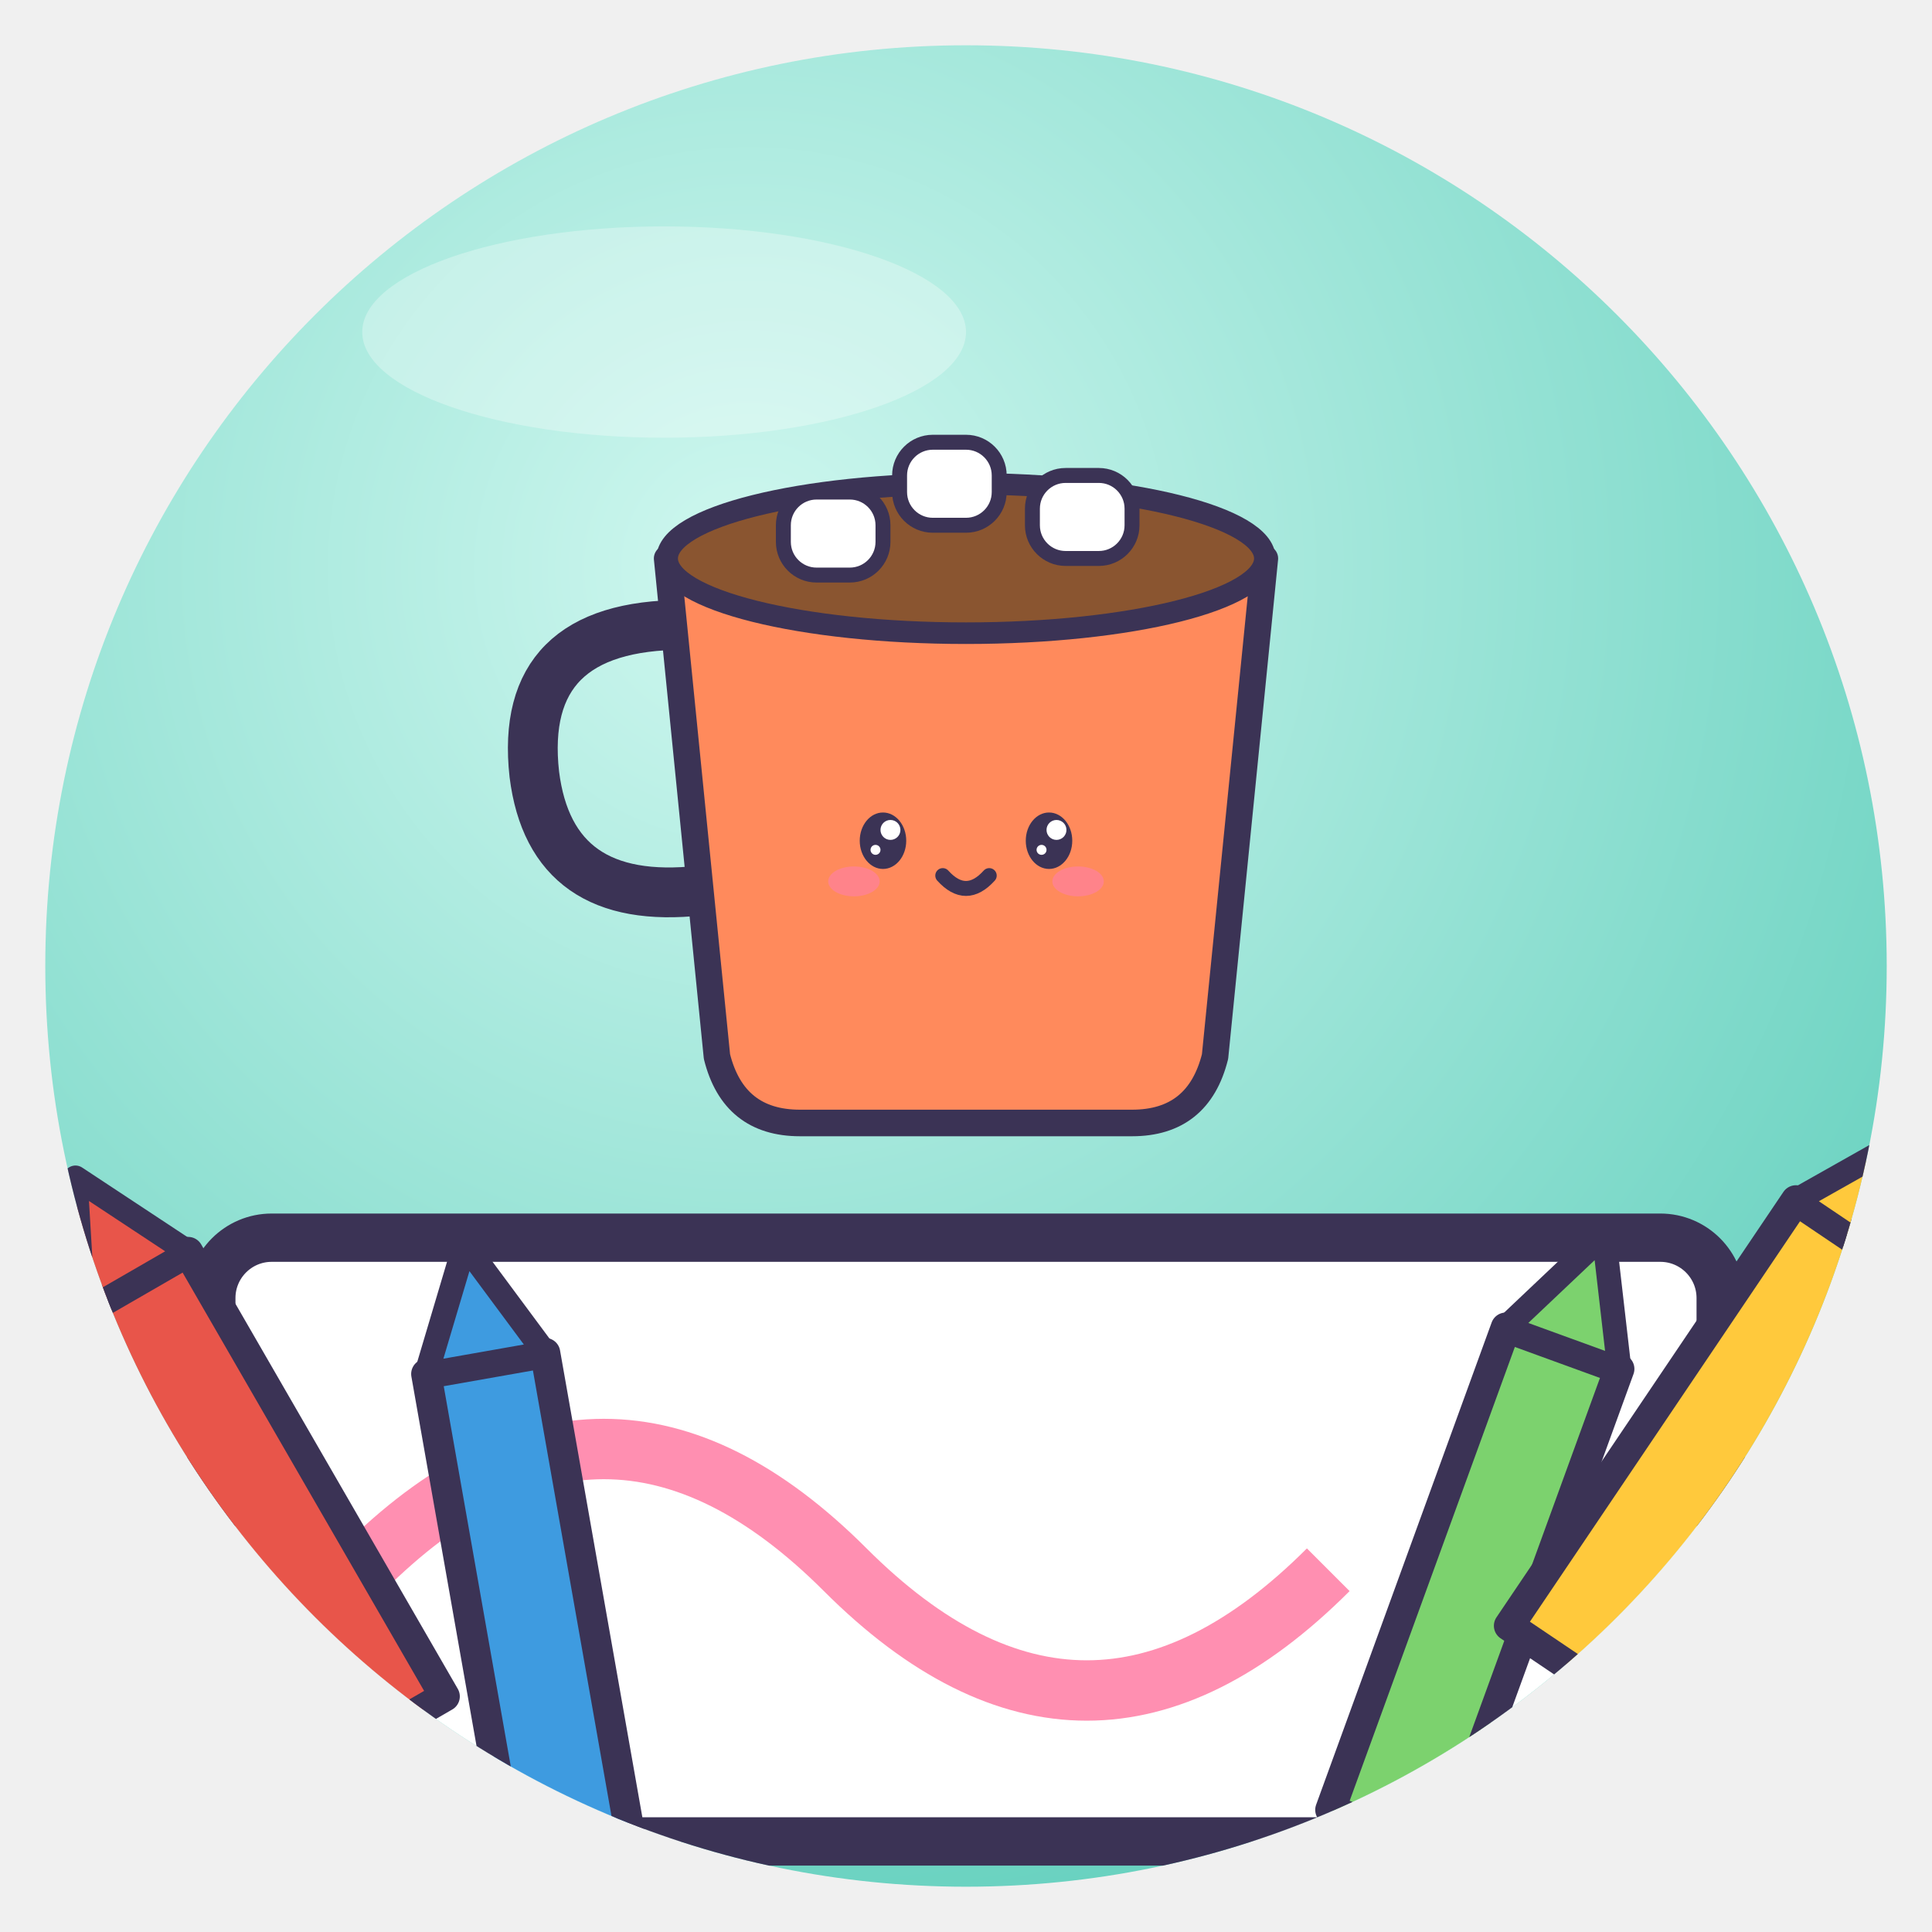
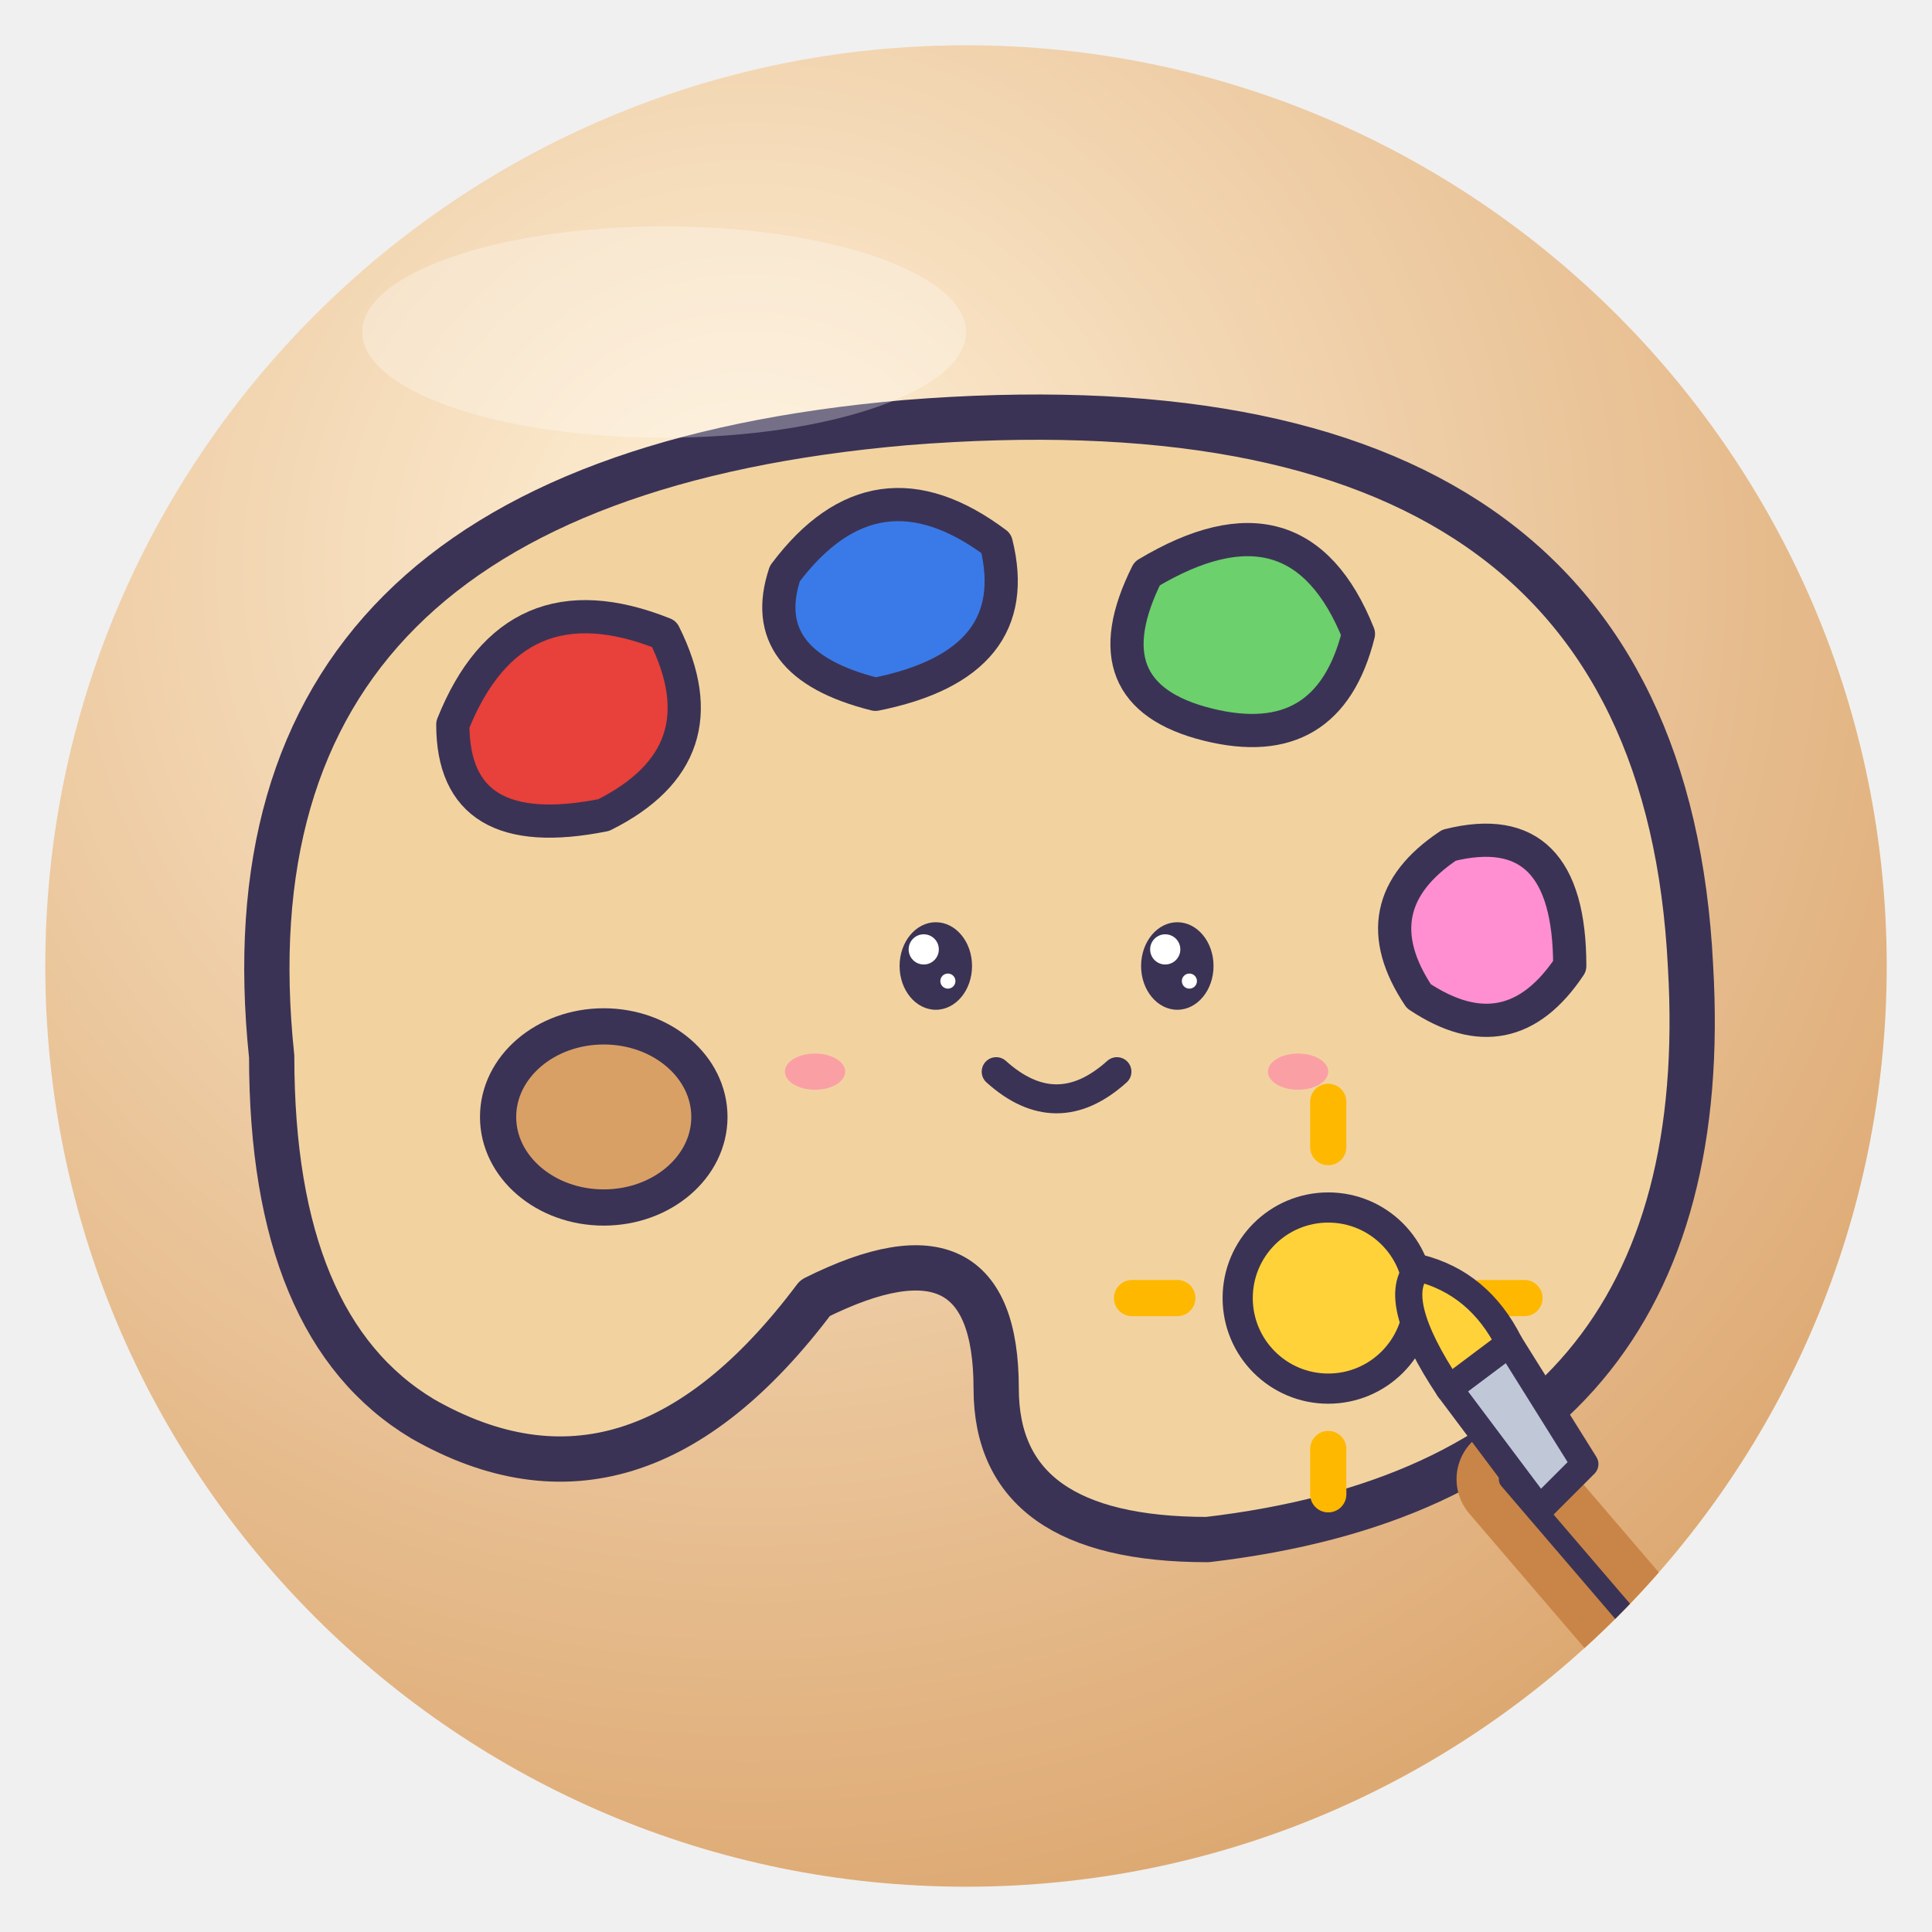
<svg xmlns="http://www.w3.org/2000/svg" viewBox="0 0 128 128" width="128" height="128">
  <defs>
    <radialGradient id="g" cx="38%" cy="28%" r="85%">
-       <stop offset="0" stop-color="#CFF7EF" />
-       <stop offset="1" stop-color="#5CCDBA" />
+       <stop offset="0" stop-color="#FFF1D8" />
+       <stop offset="1" stop-color="#D9A066" />
    </radialGradient>
    <clipPath id="c">
      <circle cx="64" cy="64" r="61" />
    </clipPath>
  </defs>
  <circle cx="64" cy="64" r="61" fill="url(#g)" />
  <g clip-path="url(#c)">
-     <rect x="14" y="82" width="100" height="40" rx="4" fill="#fff" stroke="#3B3355" stroke-width="3.2" stroke-linejoin="round" stroke-linecap="round" />
-     <path d="M24 104 Q40 88 56 104 T88 104" fill="none" stroke="#FF8FB1" stroke-width="4" />
-     <g transform="translate(64 48) rotate(0) scale(-0.55 0.55) translate(-64 -64)">
-       <path d="M98 52 Q118 52 116 70 Q114 86 96 84" fill="none" stroke="#3B3355" stroke-linejoin="round" stroke-linecap="round" stroke-width="6" />
-       <path d="M28 44 H100 L94 104 Q92 112 84 112 H44 Q36 112 34 104Z" fill="#FF8A5C" stroke="#3B3355" stroke-width="3.2" stroke-linejoin="round" stroke-linecap="round" />
-       <ellipse cx="64" cy="44" rx="36" ry="9" fill="#8A5530" stroke="#3B3355" stroke-linejoin="round" stroke-linecap="round" stroke-width="2.6" />
-       <rect x="44" y="34" width="12" height="10" rx="4" fill="#fff" stroke="#3B3355" stroke-linejoin="round" stroke-linecap="round" stroke-width="1.8" />
-       <rect x="60" y="30" width="12" height="10" rx="4" fill="#fff" stroke="#3B3355" stroke-linejoin="round" stroke-linecap="round" stroke-width="1.8" />
-       <rect x="74" y="36" width="12" height="10" rx="4" fill="#fff" stroke="#3B3355" stroke-linejoin="round" stroke-linecap="round" stroke-width="1.8" />
-       <ellipse cx="54" cy="78" rx="2.8" ry="3.4" fill="#3B3355" />
-       <circle cx="53.1" cy="76.7" r="1.2" fill="#fff" />
-       <circle cx="54.9" cy="79.1" r="0.6" fill="#fff" />
-       <ellipse cx="74" cy="78" rx="2.8" ry="3.4" fill="#3B3355" />
-       <circle cx="73.1" cy="76.7" r="1.2" fill="#fff" />
-       <circle cx="74.9" cy="79.1" r="0.6" fill="#fff" />
-       <ellipse cx="50.5" cy="82.9" rx="3.1" ry="1.8" fill="#FF7FA8" opacity=".6" />
-       <ellipse cx="77.5" cy="82.9" rx="3.1" ry="1.8" fill="#FF7FA8" opacity=".6" />
-       <path d="M61.2 82.2 Q64 85.3 66.8 82.2" fill="none" stroke="#3B3355" stroke-linejoin="round" stroke-linecap="round" stroke-width="1.8" />
-     </g>
-     <g transform="translate(20 104) rotate(-30)">
-       <rect x="-4" y="-22" width="8" height="34" fill="#E8554A" stroke="#3B3355" stroke-linejoin="round" stroke-linecap="round" stroke-width="2" />
-       <path d="M-4 -22 L0 -30 L4 -22Z" fill="#E8554A" stroke="#3B3355" stroke-linejoin="round" stroke-linecap="round" stroke-width="1.6" />
-     </g>
-     <g transform="translate(36 112) rotate(-10)">
-       <rect x="-4" y="-22" width="8" height="34" fill="#3E9BE0" stroke="#3B3355" stroke-linejoin="round" stroke-linecap="round" stroke-width="2" />
-       <path d="M-4 -22 L0 -30 L4 -22Z" fill="#3E9BE0" stroke="#3B3355" stroke-linejoin="round" stroke-linecap="round" stroke-width="1.6" />
-     </g>
-     <g transform="translate(96 110) rotate(20)">
-       <rect x="-4" y="-22" width="8" height="34" fill="#7CD26E" stroke="#3B3355" stroke-linejoin="round" stroke-linecap="round" stroke-width="2" />
-       <path d="M-4 -22 L0 -30 L4 -22Z" fill="#7CD26E" stroke="#3B3355" stroke-linejoin="round" stroke-linecap="round" stroke-width="1.6" />
-     </g>
-     <g transform="translate(110 100) rotate(34)">
-       <rect x="-4" y="-22" width="8" height="34" fill="#FFC93C" stroke="#3B3355" stroke-linejoin="round" stroke-linecap="round" stroke-width="2" />
-       <path d="M-4 -22 L0 -30 L4 -22Z" fill="#FFC93C" stroke="#3B3355" stroke-linejoin="round" stroke-linecap="round" stroke-width="1.6" />
-     </g>
+     <path d="M18 70 Q14 32 60 28 Q110 24 112 64 Q114 98 80 102 Q66 102 66 92 Q66 80 54 86 Q42 102 28 94 Q18 88 18 70Z" fill="#F2D3A0" stroke="#3B3355" stroke-linejoin="round" stroke-linecap="round" stroke-width="3" />
+     <ellipse cx="40" cy="74" rx="7" ry="6" fill="#D9A066" stroke="#3B3355" stroke-linejoin="round" stroke-linecap="round" stroke-width="2.4" />
+     <path d="M30 48 Q34 38 44 42 Q48 50 40 54 Q30 56 30 48Z" fill="#E8403A" stroke="#3B3355" stroke-linejoin="round" stroke-linecap="round" stroke-width="2.2" />
+     <path d="M52 38 Q58 30 66 36 Q68 44 58 46 Q50 44 52 38Z" fill="#3A7AE8" stroke="#3B3355" stroke-linejoin="round" stroke-linecap="round" stroke-width="2.2" />
+     <path d="M76 38 Q86 32 90 42 Q88 50 80 48 Q72 46 76 38Z" fill="#6CD06C" stroke="#3B3355" stroke-linejoin="round" stroke-linecap="round" stroke-width="2.2" />
+     <path d="M96 56 Q104 54 104 64 Q100 70 94 66 Q90 60 96 56Z" fill="#FF8FD0" stroke="#3B3355" stroke-linejoin="round" stroke-linecap="round" stroke-width="2.2" />
+     <ellipse cx="62" cy="64" rx="2.4" ry="2.9" fill="#3B3355" />
+     <circle cx="61.2" cy="62.9" r="1.0" fill="#fff" />
+     <circle cx="62.8" cy="65.0" r="0.5" fill="#fff" />
+     <ellipse cx="78" cy="64" rx="2.4" ry="2.9" fill="#3B3355" />
+     <circle cx="77.2" cy="62.9" r="1.0" fill="#fff" />
+     <circle cx="78.8" cy="65.0" r="0.5" fill="#fff" />
+     <path d="M66 71 Q70 74.6 74 71" fill="none" stroke="#3B3355" stroke-linejoin="round" stroke-linecap="round" stroke-width="1.92" />
+     <ellipse cx="54" cy="71" rx="2.0" ry="1.2" fill="#FF7FA8" opacity=".6" />
+     <ellipse cx="86" cy="71" rx="2.0" ry="1.2" fill="#FF7FA8" opacity=".6" />
+     <circle cx="88" cy="86" r="6" fill="#FFD23A" stroke="#3B3355" stroke-linejoin="round" stroke-linecap="round" stroke-width="2" />
+     <path d="M88 76 v-3 M98 86 h3 M88 96 v3 M78 86 h-3" stroke="#FFB800" stroke-width="2.4" stroke-linecap="round" />
+     <path d="M124 126 L100 98" stroke="#C98547" stroke-width="7" stroke-linecap="round" />
+     <path d="M124 126 L100 98" fill="none" stroke="#3B3355" stroke-linejoin="round" stroke-linecap="round" stroke-width="1.4" />
+     <path d="M102 100 L96 92 L100 89 L105 97Z" fill="#C0C8D8" stroke="#3B3355" stroke-linejoin="round" stroke-linecap="round" stroke-width="1.8" />
+     <path d="M96 92 Q92 86 94 84 Q98 85 100 89Z" fill="#FFD23A" stroke="#3B3355" stroke-linejoin="round" stroke-linecap="round" stroke-width="1.8" />
  </g>
  <ellipse cx="44" cy="22" rx="20" ry="7" fill="#fff" opacity=".3" />
</svg>
